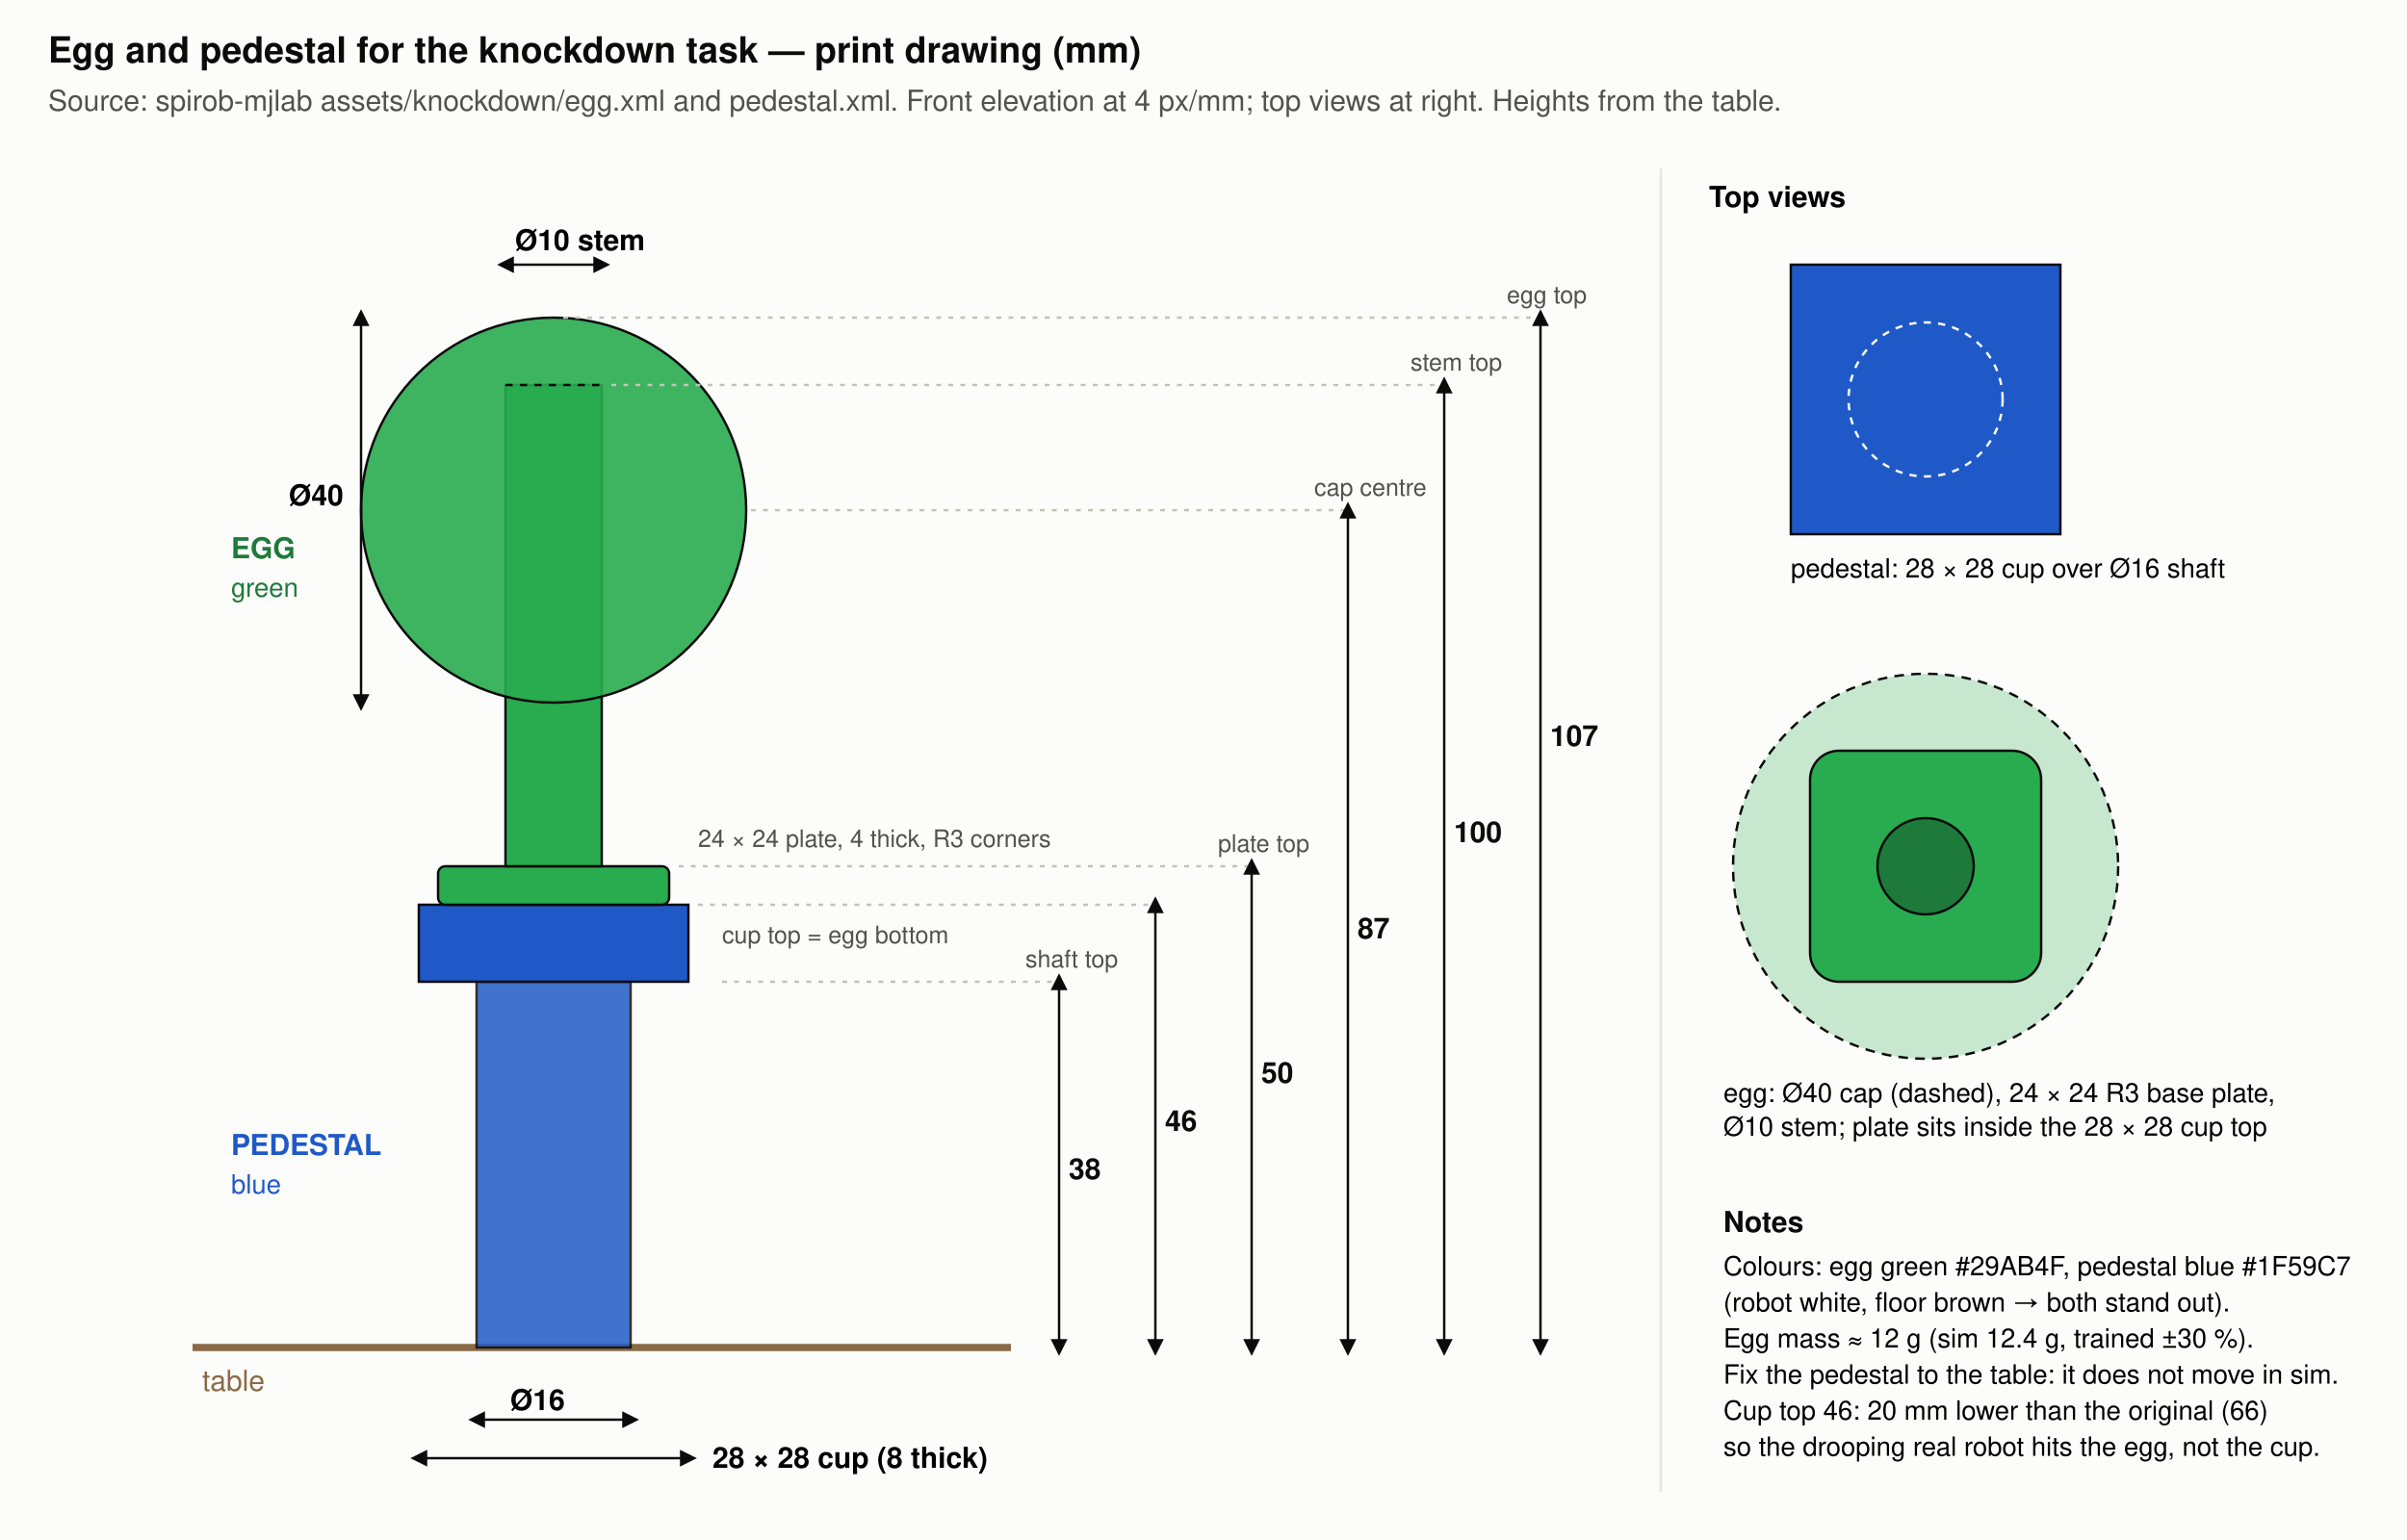
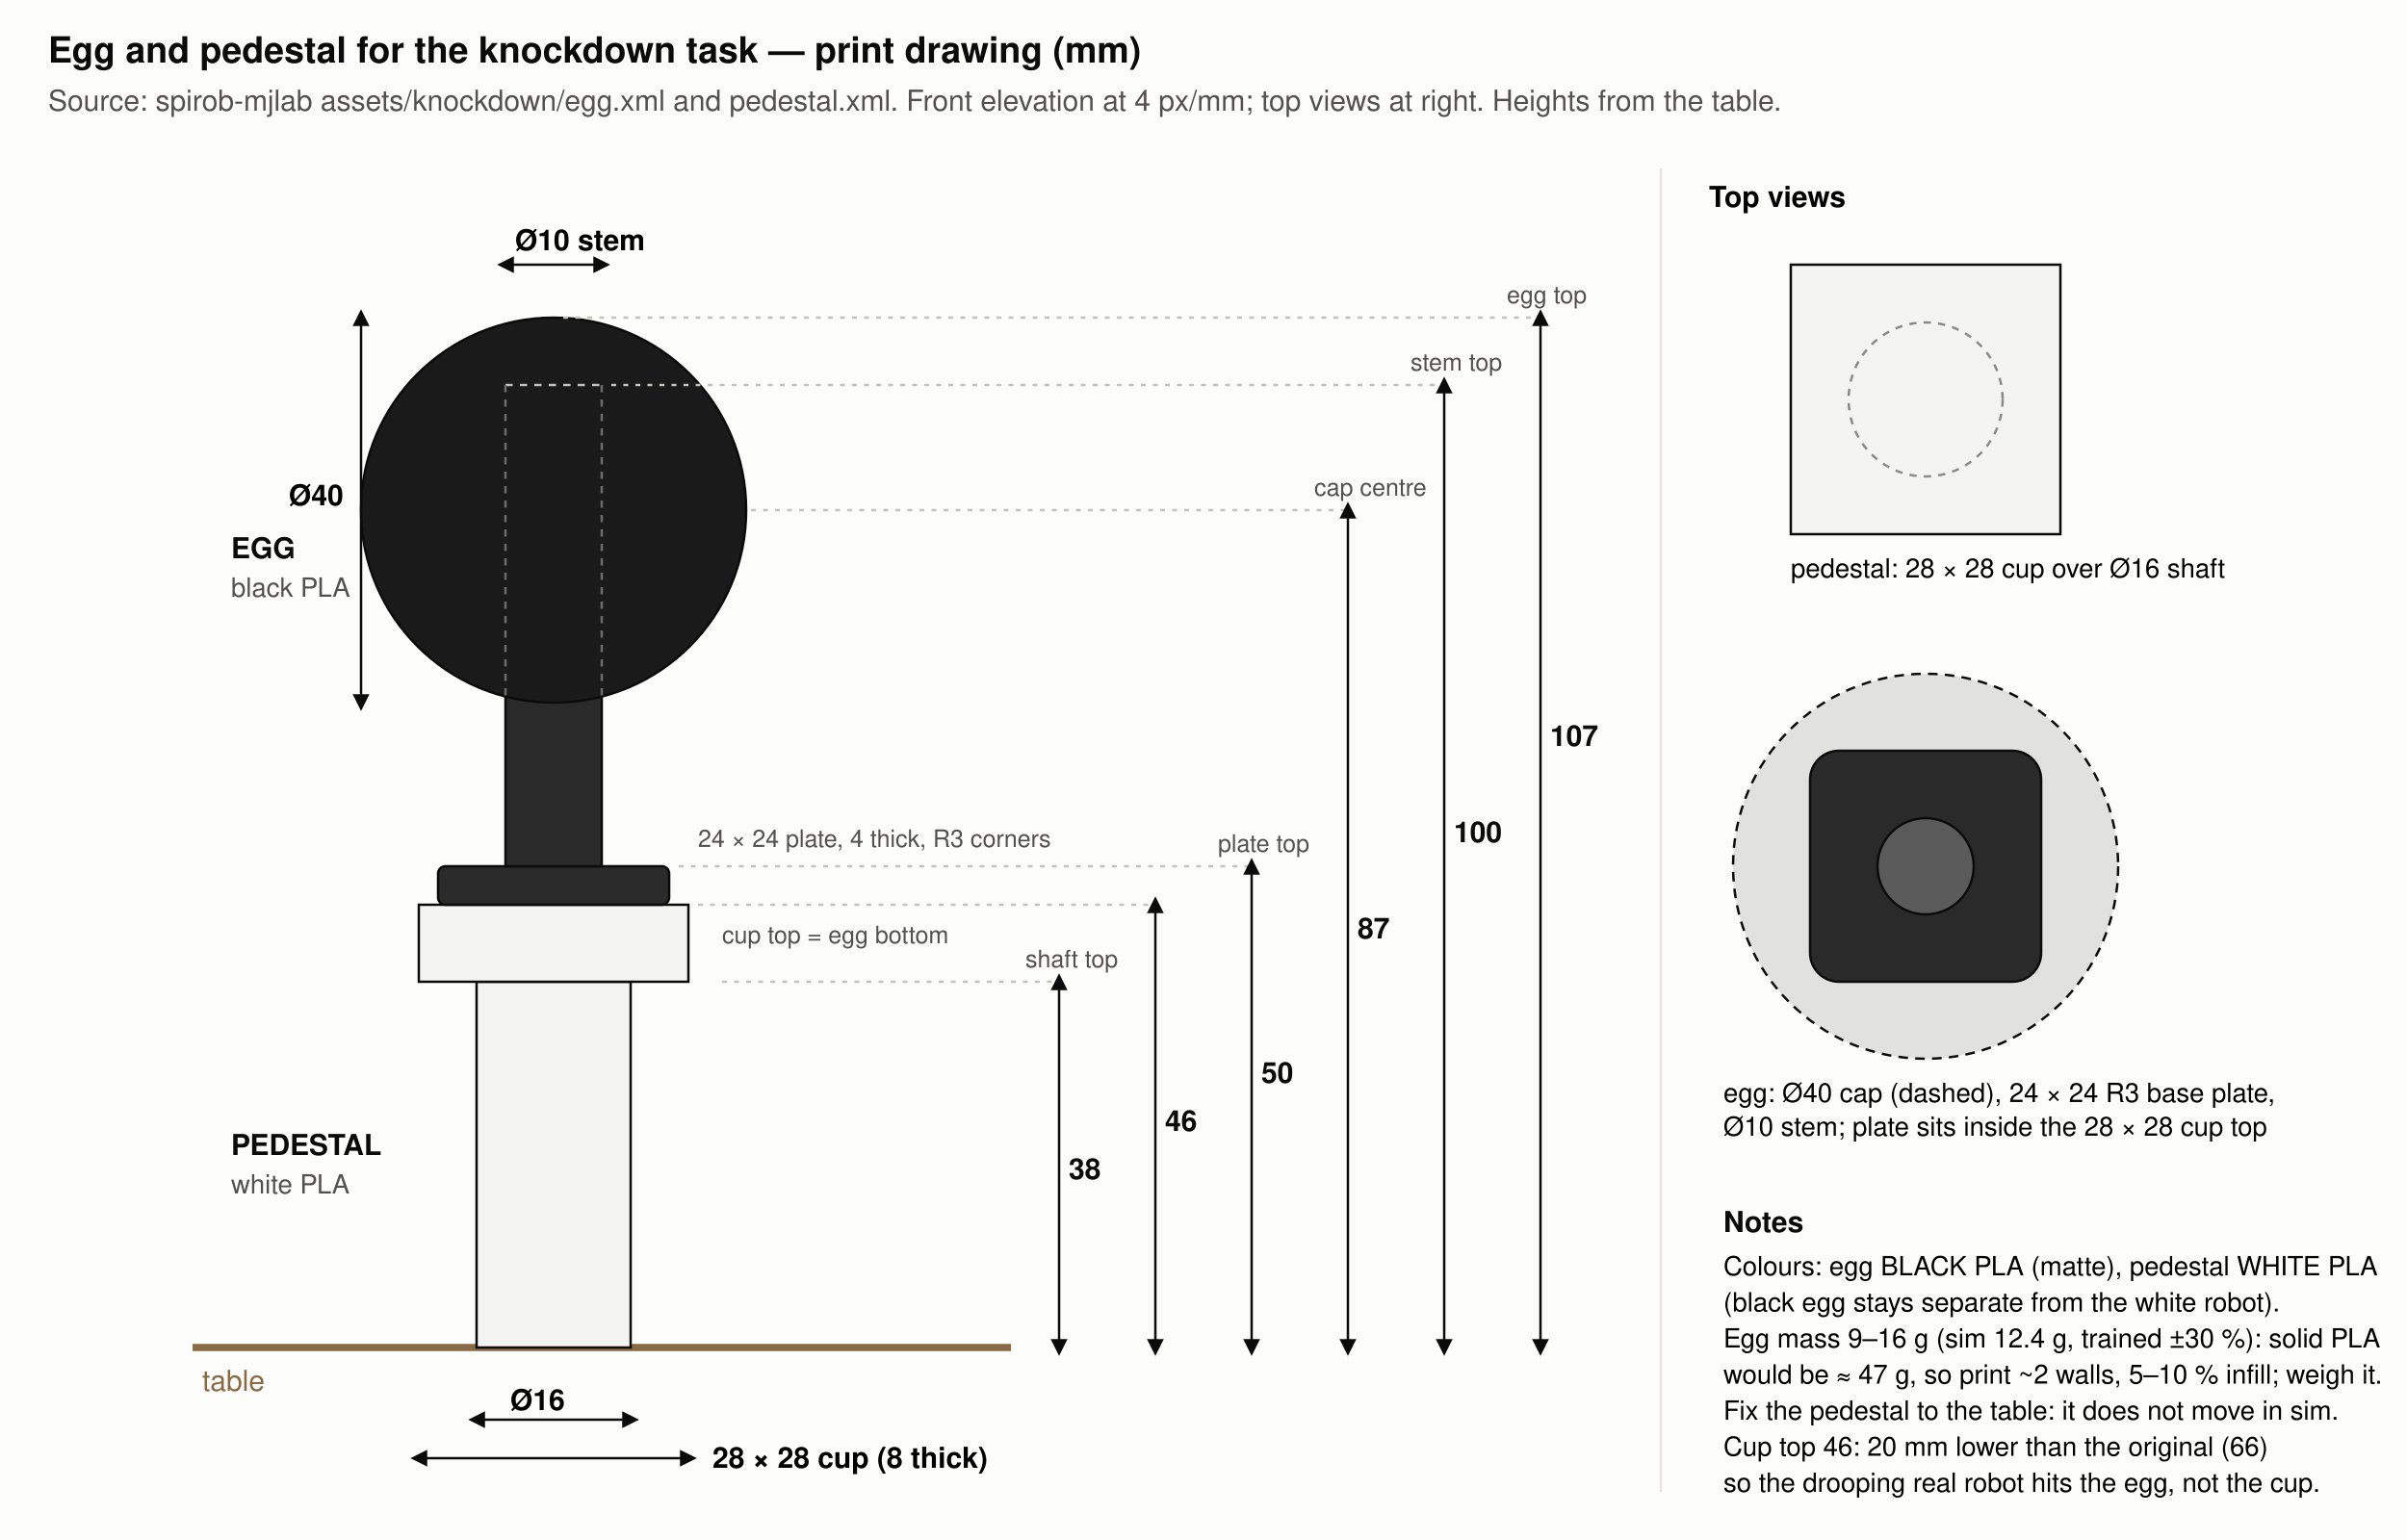
<svg xmlns="http://www.w3.org/2000/svg" viewBox="0 0 1000 640" font-family="Helvetica,Arial,sans-serif" font-size="12">
  <defs>
    <marker id="a" viewBox="0 0 10 10" refX="5" refY="5" markerWidth="7" markerHeight="7" orient="auto-start-reverse">
      <path d="M0 0L10 5L0 10z" fill="#0b0b0b" />
    </marker>
  </defs>
  <rect width="1000" height="640" fill="#fcfcfb" />
  <text x="20" y="26" font-size="15" font-weight="bold" fill="#0b0b0b">Egg and pedestal for the knockdown task — print drawing (mm)</text>
  <text x="20" y="46" fill="#52514e">Source: spirob-mjlab assets/knockdown/egg.xml and pedestal.xml. Front elevation at 4 px/mm; top views at right. Heights from the table.</text>
  <line x1="80" y1="560" x2="420" y2="560" stroke="#8a6a45" stroke-width="3" />
  <text x="84" y="578" fill="#8a6a45">table</text>
-   <rect x="198" y="408" width="64" height="152" fill="#1F59C7" opacity=".85" stroke="#0b0b0b" />
-   <rect x="174" y="376" width="112" height="32" fill="#1F59C7" stroke="#0b0b0b" />
-   <rect x="182" y="360" width="96" height="16" rx="3" fill="#29AB4F" stroke="#0b0b0b" />
-   <rect x="210" y="160" width="40" height="200" fill="#29AB4F" stroke="#0b0b0b" />
-   <circle cx="230" cy="212" r="80" fill="#29AB4F" fill-opacity=".9" stroke="#0b0b0b" />
-   <line x1="210" y1="160" x2="250" y2="160" stroke="#0b0b0b" stroke-dasharray="3 3" />
-   <text x="96" y="480" fill="#1F59C7" font-weight="bold">PEDESTAL</text>
-   <text x="96" y="496" fill="#1F59C7" font-size="11">blue</text>
-   <text x="96" y="232" fill="#1d7a3a" font-weight="bold">EGG</text>
-   <text x="96" y="248" fill="#1d7a3a" font-size="11">green</text>
+   <rect x="198" y="408" width="64" height="152" fill="#f4f4f2" stroke="#0b0b0b" />
+   <rect x="174" y="376" width="112" height="32" fill="#f4f4f2" stroke="#0b0b0b" />
+   <rect x="182" y="360" width="96" height="16" rx="3" fill="#2a2a2a" stroke="#0b0b0b" />
+   <rect x="210" y="160" width="40" height="200" fill="#2a2a2a" stroke="#0b0b0b" />
+   <circle cx="230" cy="212" r="80" fill="#1a1a1a" stroke="#0b0b0b" />
+   <line x1="210" y1="160" x2="250" y2="160" stroke="#bdbdbd" stroke-dasharray="3 3" />
+   <line x1="210" y1="160" x2="210" y2="292" stroke="#6b6b6b" stroke-dasharray="3 3" />
+   <line x1="250" y1="160" x2="250" y2="292" stroke="#6b6b6b" stroke-dasharray="3 3" />
+   <text x="96" y="480" fill="#0b0b0b" font-weight="bold">PEDESTAL</text>
+   <text x="96" y="496" fill="#52514e" font-size="11">white PLA</text>
+   <text x="96" y="232" fill="#0b0b0b" font-weight="bold">EGG</text>
+   <text x="96" y="248" fill="#52514e" font-size="11">black PLA</text>
  <g stroke="#0b0b0b">
    <line x1="300" y1="408" x2="440" y2="408" stroke="#c3c2b7" stroke-dasharray="2 3" />
    <line x1="290" y1="376" x2="480" y2="376" stroke="#c3c2b7" stroke-dasharray="2 3" />
    <line x1="282" y1="360" x2="520" y2="360" stroke="#c3c2b7" stroke-dasharray="2 3" />
    <line x1="312" y1="212" x2="560" y2="212" stroke="#c3c2b7" stroke-dasharray="2 3" />
    <line x1="254" y1="160" x2="600" y2="160" stroke="#c3c2b7" stroke-dasharray="2 3" />
    <line x1="234" y1="132" x2="640" y2="132" stroke="#c3c2b7" stroke-dasharray="2 3" />
    <line x1="440" y1="560" x2="440" y2="408" marker-start="url(#a)" marker-end="url(#a)" />
    <line x1="480" y1="560" x2="480" y2="376" marker-start="url(#a)" marker-end="url(#a)" />
    <line x1="520" y1="560" x2="520" y2="360" marker-start="url(#a)" marker-end="url(#a)" />
    <line x1="560" y1="560" x2="560" y2="212" marker-start="url(#a)" marker-end="url(#a)" />
    <line x1="600" y1="560" x2="600" y2="160" marker-start="url(#a)" marker-end="url(#a)" />
    <line x1="640" y1="560" x2="640" y2="132" marker-start="url(#a)" marker-end="url(#a)" />
  </g>
  <g font-weight="bold" fill="#0b0b0b">
    <text x="444" y="490">38</text>
    <text x="484" y="470">46</text>
    <text x="524" y="450">50</text>
    <text x="564" y="390">87</text>
    <text x="604" y="350">100</text>
    <text x="644" y="310">107</text>
  </g>
  <g font-size="10" fill="#52514e">
    <text x="426" y="402">shaft top</text>
    <text x="300" y="392">cup top = egg bottom</text>
    <text x="506" y="354">plate top</text>
    <text x="546" y="206">cap centre</text>
    <text x="586" y="154">stem top</text>
    <text x="626" y="126">egg top</text>
  </g>
  <g stroke="#0b0b0b">
    <line x1="198" y1="590" x2="262" y2="590" marker-start="url(#a)" marker-end="url(#a)" />
    <line x1="174" y1="606" x2="286" y2="606" marker-start="url(#a)" marker-end="url(#a)" />
    <line x1="150" y1="212" x2="150" y2="212" />
    <line x1="150" y1="132" x2="150" y2="292" marker-start="url(#a)" marker-end="url(#a)" />
    <line x1="210" y1="110" x2="250" y2="110" marker-start="url(#a)" marker-end="url(#a)" />
  </g>
  <text x="212" y="586" font-weight="bold">Ø16</text>
  <text x="296" y="610" font-weight="bold">28 × 28 cup (8 thick)</text>
  <text x="120" y="210" font-weight="bold">Ø40</text>
  <text x="214" y="104" font-weight="bold">Ø10 stem</text>
  <text x="290" y="352" font-size="10" fill="#52514e">24 × 24 plate, 4 thick, R3 corners</text>
  <line x1="690" y1="70" x2="690" y2="620" stroke="#e6e5e0" />
  <text x="710" y="86" font-weight="bold">Top views</text>
-   <rect x="744" y="110" width="112" height="112" fill="#1F59C7" stroke="#0b0b0b" />
-   <circle cx="800" cy="166" r="32" fill="none" stroke="#fcfcfb" stroke-dasharray="3 3" />
+   <rect x="744" y="110" width="112" height="112" fill="#f4f4f2" stroke="#0b0b0b" />
+   <circle cx="800" cy="166" r="32" fill="none" stroke="#8a8a8a" stroke-dasharray="3 3" />
  <text x="744" y="240" font-size="11">pedestal: 28 × 28 cup over Ø16 shaft</text>
-   <circle cx="800" cy="360" r="80" fill="#29AB4F" fill-opacity=".25" stroke="#0b0b0b" stroke-dasharray="4 3" />
-   <rect x="752" y="312" width="96" height="96" rx="12" fill="#29AB4F" stroke="#0b0b0b" />
-   <circle cx="800" cy="360" r="20" fill="#1d7a3a" stroke="#0b0b0b" />
+   <circle cx="800" cy="360" r="80" fill="#1a1a1a" fill-opacity=".12" stroke="#0b0b0b" stroke-dasharray="4 3" />
+   <rect x="752" y="312" width="96" height="96" rx="12" fill="#2a2a2a" stroke="#0b0b0b" />
+   <circle cx="800" cy="360" r="20" fill="#5a5a5a" stroke="#0b0b0b" />
  <text x="716" y="458" font-size="11">egg: Ø40 cap (dashed), 24 × 24 R3 base plate,</text>
  <text x="716" y="472" font-size="11">Ø10 stem; plate sits inside the 28 × 28 cup top</text>
  <text x="716" y="512" font-weight="bold" fill="#0b0b0b">Notes</text>
-   <text x="716" y="530" font-size="11">Colours: egg green #29AB4F, pedestal blue #1F59C7</text>
-   <text x="716" y="545" font-size="11">(robot white, floor brown → both stand out).</text>
-   <text x="716" y="560" font-size="11">Egg mass ≈ 12 g (sim 12.4 g, trained ±30 %).</text>
-   <text x="716" y="575" font-size="11">Fix the pedestal to the table: it does not move in sim.</text>
-   <text x="716" y="590" font-size="11">Cup top 46: 20 mm lower than the original (66)</text>
-   <text x="716" y="605" font-size="11">so the drooping real robot hits the egg, not the cup.</text>
+   <text x="716" y="530" font-size="11">Colours: egg BLACK PLA (matte), pedestal WHITE PLA</text>
+   <text x="716" y="545" font-size="11">(black egg stays separate from the white robot).</text>
+   <text x="716" y="560" font-size="11">Egg mass 9–16 g (sim 12.4 g, trained ±30 %): solid PLA</text>
+   <text x="716" y="575" font-size="11">would be ≈ 47 g, so print ~2 walls, 5–10 % infill; weigh it.</text>
+   <text x="716" y="590" font-size="11">Fix the pedestal to the table: it does not move in sim.</text>
+   <text x="716" y="605" font-size="11">Cup top 46: 20 mm lower than the original (66)</text>
+   <text x="716" y="620" font-size="11">so the drooping real robot hits the egg, not the cup.</text>
</svg>
